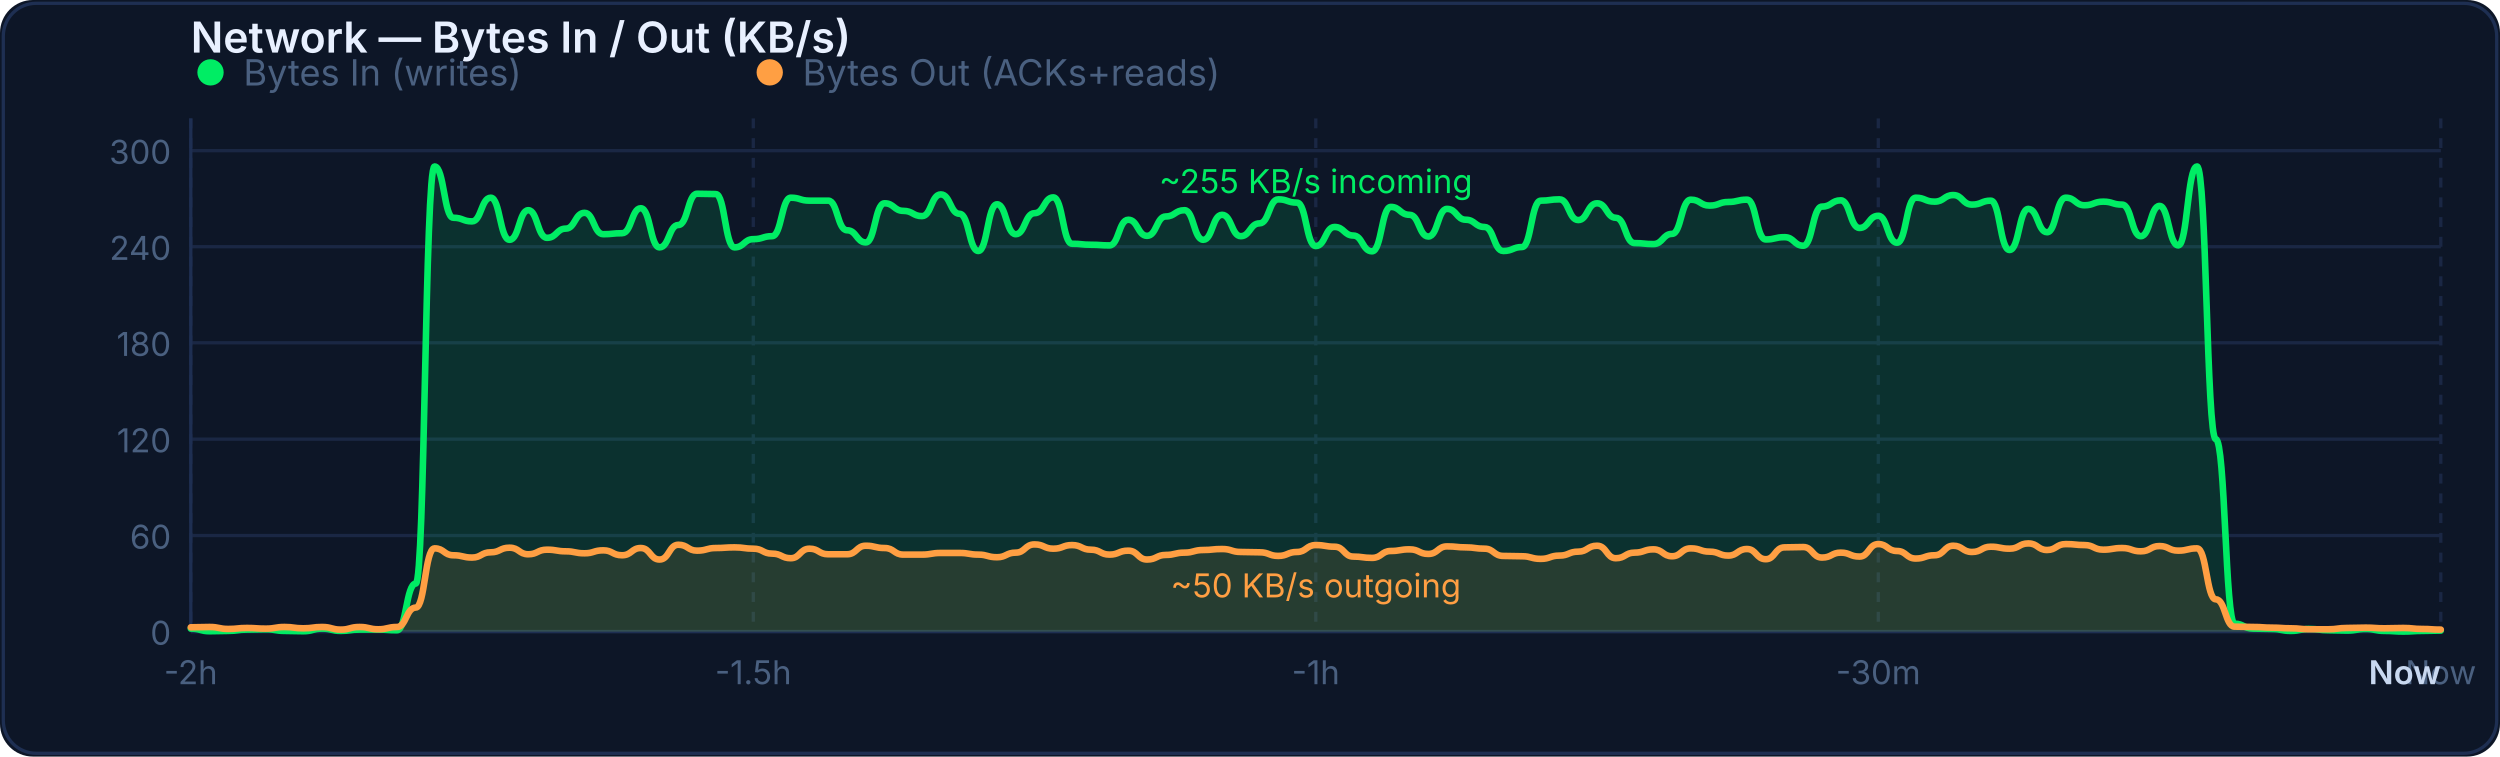
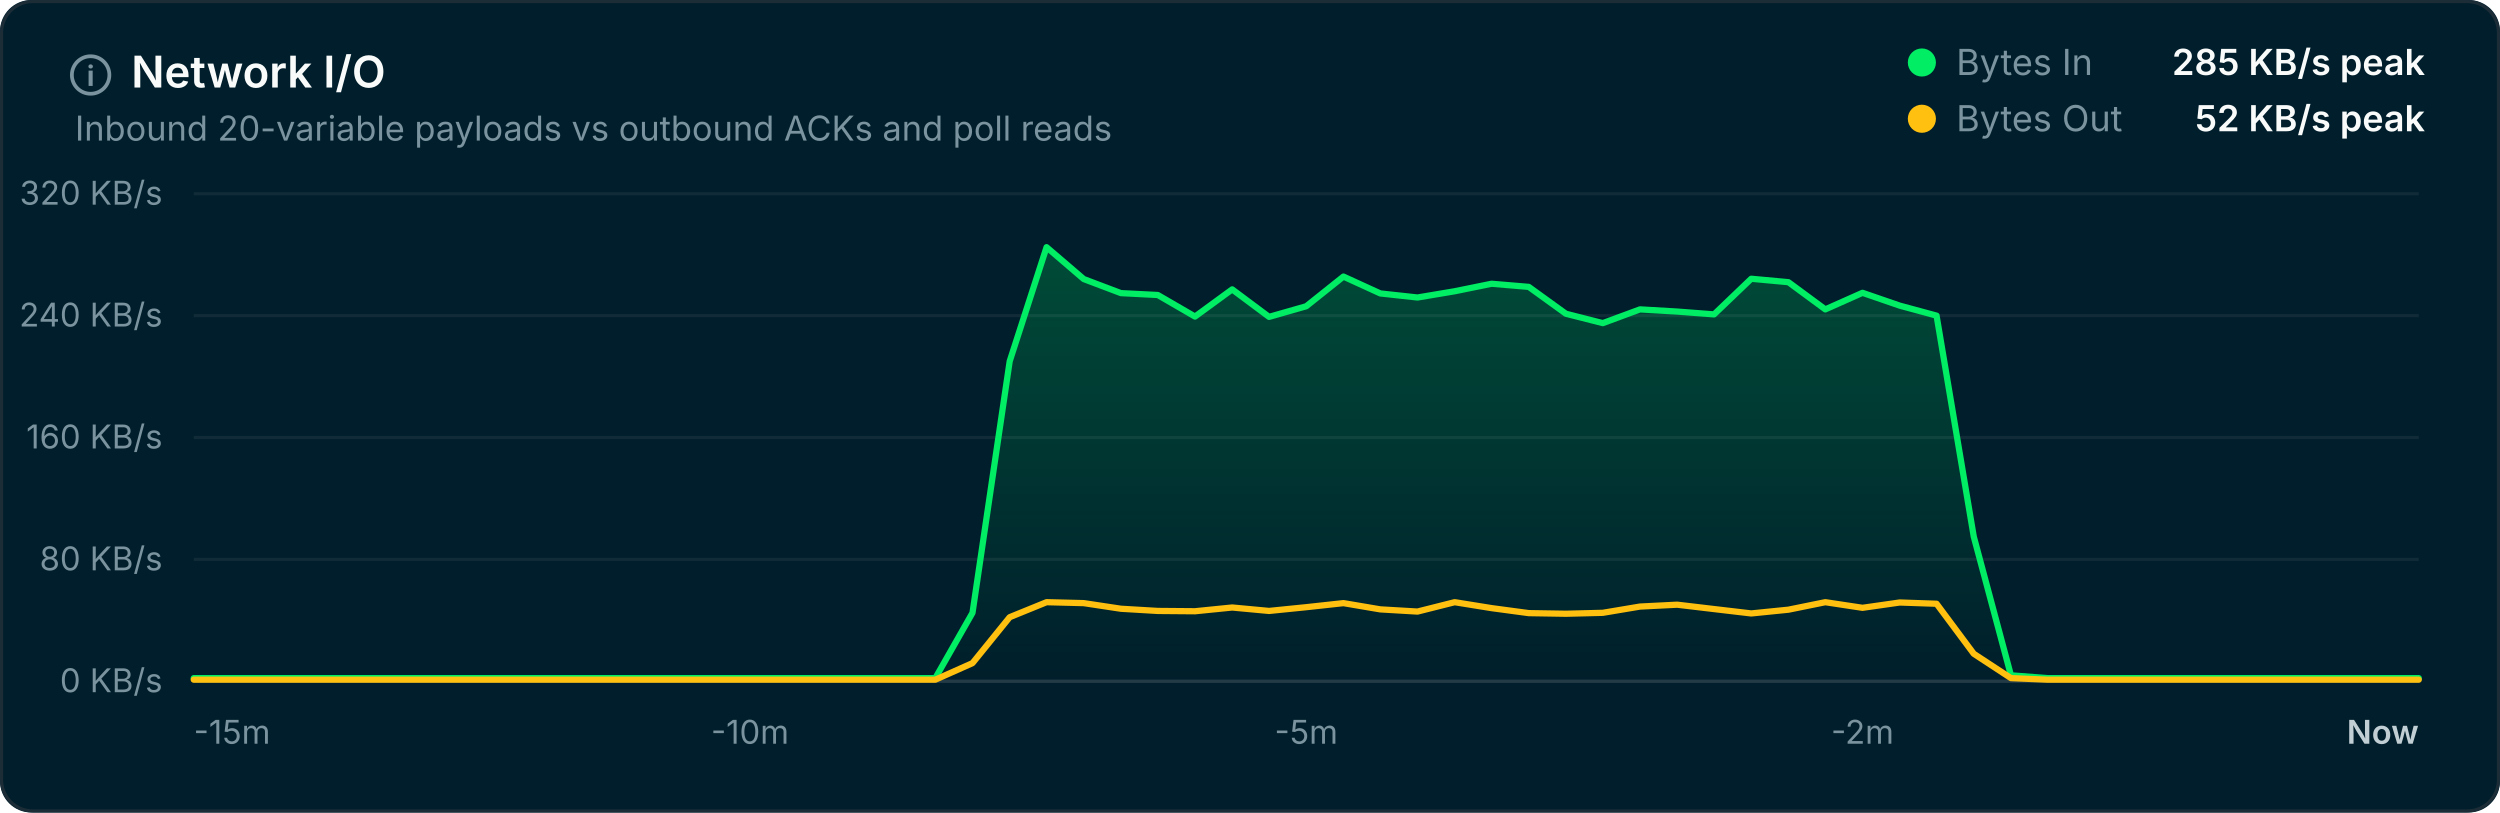
- <svg xmlns="http://www.w3.org/2000/svg" viewBox="0 0 760 230">
-   <rect width="760" height="230" fill="#0d1627" rx="10" />
-   <rect x="1" y="1" width="758" height="228" fill="none" stroke="#1e2f52" stroke-width="1" rx="10" />
-   <text x="58" y="16" font-family="'Instrument Sans','Inter',system-ui,sans-serif" font-size="13" font-weight="600" fill="#e8f0ff">Network — Bytes In / Out (KB/s)</text>
-   <circle cx="64" cy="22" r="4" fill="#00ed64" />
-   <text x="74" y="26" font-family="'Instrument Sans','Inter',system-ui,sans-serif" font-size="11" fill="#4a6080">Bytes In (writes)</text>
-   <circle cx="234" cy="22" r="4" fill="#ff9f43" />
-   <text x="244" y="26" font-family="'Instrument Sans','Inter',system-ui,sans-serif" font-size="11" fill="#4a6080">Bytes Out (ACKs+reads)</text>
-   <line x1="58" y1="192.0" x2="742" y2="192.0" stroke="#1a2744" stroke-width="1" />
-   <text x="52" y="196.0" font-family="'Instrument Sans','Inter',system-ui,sans-serif" font-size="10" fill="#4a6080" text-anchor="end">0</text>
-   <line x1="58" y1="162.8" x2="742" y2="162.8" stroke="#1a2744" stroke-width="1" />
-   <text x="52" y="166.8" font-family="'Instrument Sans','Inter',system-ui,sans-serif" font-size="10" fill="#4a6080" text-anchor="end">60</text>
-   <line x1="58" y1="133.5" x2="742" y2="133.5" stroke="#1a2744" stroke-width="1" />
-   <text x="52" y="137.5" font-family="'Instrument Sans','Inter',system-ui,sans-serif" font-size="10" fill="#4a6080" text-anchor="end">120</text>
-   <line x1="58" y1="104.2" x2="742" y2="104.2" stroke="#1a2744" stroke-width="1" />
-   <text x="52" y="108.2" font-family="'Instrument Sans','Inter',system-ui,sans-serif" font-size="10" fill="#4a6080" text-anchor="end">180</text>
-   <line x1="58" y1="75.0" x2="742" y2="75.0" stroke="#1a2744" stroke-width="1" />
-   <text x="52" y="79.0" font-family="'Instrument Sans','Inter',system-ui,sans-serif" font-size="10" fill="#4a6080" text-anchor="end">240</text>
-   <line x1="58" y1="45.8" x2="742" y2="45.8" stroke="#1a2744" stroke-width="1" />
-   <text x="52" y="49.8" font-family="'Instrument Sans','Inter',system-ui,sans-serif" font-size="10" fill="#4a6080" text-anchor="end">300</text>
-   <line x1="58.0" y1="36" x2="58.0" y2="192" stroke="#1a2744" stroke-width="1" stroke-dasharray="3 3" />
-   <text x="58.0" y="208" font-family="'Instrument Sans','Inter',system-ui,sans-serif" font-size="10" fill="#4a6080" text-anchor="middle">-2h</text>
-   <line x1="229.0" y1="36" x2="229.0" y2="192" stroke="#1a2744" stroke-width="1" stroke-dasharray="3 3" />
-   <text x="229.0" y="208" font-family="'Instrument Sans','Inter',system-ui,sans-serif" font-size="10" fill="#4a6080" text-anchor="middle">-1.5h</text>
-   <line x1="400.0" y1="36" x2="400.0" y2="192" stroke="#1a2744" stroke-width="1" stroke-dasharray="3 3" />
-   <text x="400.0" y="208" font-family="'Instrument Sans','Inter',system-ui,sans-serif" font-size="10" fill="#4a6080" text-anchor="middle">-1h</text>
-   <line x1="571.0" y1="36" x2="571.0" y2="192" stroke="#1a2744" stroke-width="1" stroke-dasharray="3 3" />
-   <text x="571.0" y="208" font-family="'Instrument Sans','Inter',system-ui,sans-serif" font-size="10" fill="#4a6080" text-anchor="middle">-30m</text>
-   <line x1="742.0" y1="36" x2="742.0" y2="192" stroke="#1a2744" stroke-width="1" stroke-dasharray="3 3" />
-   <text x="742.0" y="208" font-family="'Instrument Sans','Inter',system-ui,sans-serif" font-size="10" fill="#4a6080" text-anchor="middle">Now</text>
-   <line x1="58" y1="36" x2="58" y2="192" stroke="#1e2f52" stroke-width="1" />
-   <line x1="58" y1="192" x2="742" y2="192" stroke="#1e2f52" stroke-width="1" />
-   <path d="M58.0,191.1 C60.9,191.1 60.9,191.9 63.7,191.9 C66.6,191.9 66.6,191.8 69.4,191.8 C72.2,191.8 72.2,191.4 75.1,191.4 C77.9,191.4 77.9,191.3 80.8,191.3 C83.7,191.3 83.7,191.8 86.5,191.8 C89.3,191.8 89.3,191.9 92.2,191.9 C95.1,191.9 95.1,191.1 97.9,191.1 C100.8,191.1 100.8,191.8 103.6,191.8 C106.4,191.8 106.4,191.4 109.3,191.4 C112.2,191.4 112.2,191.4 115.0,191.4 C117.8,191.4 117.8,191.6 120.7,191.6 C123.5,191.6 123.5,177.4 126.4,177.4 C129.2,177.4 129.2,50.6 132.1,50.6 C135.0,50.6 135.0,66.2 137.8,66.2 C140.7,66.2 140.7,67.3 143.5,67.3 C146.3,67.3 146.3,60.1 149.2,60.1 C152.0,60.1 152.0,72.9 154.9,72.9 C157.8,72.9 157.8,63.9 160.6,63.9 C163.4,63.9 163.4,72.3 166.3,72.3 C169.2,72.3 169.2,69.5 172.0,69.5 C174.8,69.5 174.8,64.7 177.7,64.7 C180.5,64.7 180.5,71.2 183.4,71.2 C186.2,71.2 186.2,70.9 189.1,70.9 C192.0,70.9 192.0,63.3 194.8,63.3 C197.7,63.3 197.7,75.2 200.5,75.2 C203.4,75.2 203.4,68.4 206.2,68.4 C209.1,68.4 209.1,58.9 211.9,58.9 C214.8,58.9 214.8,59.0 217.6,59.0 C220.4,59.0 220.4,75.2 223.3,75.2 C226.2,75.2 226.2,72.7 229.0,72.7 C231.9,72.7 231.9,71.8 234.7,71.8 C237.6,71.8 237.6,60.1 240.4,60.1 C243.2,60.1 243.2,61.0 246.1,61.0 C248.9,61.0 248.9,61.0 251.8,61.0 C254.6,61.0 254.6,70.0 257.5,70.0 C260.4,70.0 260.4,73.7 263.2,73.7 C266.0,73.7 266.0,61.8 268.9,61.8 C271.8,61.8 271.8,64.1 274.6,64.1 C277.5,64.1 277.5,65.7 280.3,65.7 C283.1,65.7 283.1,59.1 286.0,59.1 C288.9,59.1 288.9,65.0 291.7,65.0 C294.6,65.0 294.6,76.3 297.4,76.3 C300.2,76.3 300.2,62.1 303.1,62.1 C305.9,62.1 305.9,71.2 308.8,71.2 C311.6,71.2 311.6,64.8 314.5,64.8 C317.4,64.8 317.4,60.0 320.2,60.0 C323.1,60.0 323.1,74.1 325.9,74.1 C328.8,74.1 328.8,74.4 331.6,74.4 C334.5,74.4 334.5,74.6 337.3,74.6 C340.1,74.6 340.1,66.8 343.0,66.8 C345.9,66.8 345.9,71.7 348.7,71.7 C351.6,71.7 351.6,65.8 354.4,65.8 C357.2,65.8 357.2,63.9 360.1,63.9 C362.9,63.9 362.9,72.9 365.8,72.9 C368.6,72.9 368.6,65.3 371.5,65.3 C374.4,65.3 374.4,71.8 377.2,71.8 C380.0,71.8 380.0,67.9 382.9,67.9 C385.8,67.9 385.8,60.6 388.6,60.6 C391.4,60.6 391.4,61.6 394.3,61.6 C397.1,61.6 397.1,74.8 400.0,74.8 C402.9,74.8 402.9,69.0 405.7,69.0 C408.6,69.0 408.6,71.6 411.4,71.6 C414.2,71.6 414.2,76.4 417.1,76.4 C420.0,76.4 420.0,62.9 422.8,62.9 C425.6,62.9 425.6,65.3 428.5,65.3 C431.4,65.3 431.4,71.9 434.2,71.9 C437.1,71.9 437.1,63.5 439.9,63.5 C442.8,63.5 442.8,66.8 445.6,66.8 C448.4,66.8 448.4,69.0 451.3,69.0 C454.1,69.0 454.1,76.3 457.0,76.3 C459.9,76.3 459.9,75.1 462.7,75.1 C465.5,75.1 465.5,61.0 468.4,61.0 C471.2,61.0 471.2,60.6 474.1,60.6 C476.9,60.6 476.9,66.9 479.8,66.9 C482.6,66.9 482.6,61.8 485.5,61.8 C488.4,61.8 488.4,66.2 491.2,66.2 C494.1,66.2 494.1,73.9 496.9,73.9 C499.8,73.9 499.8,74.2 502.6,74.2 C505.5,74.2 505.5,71.1 508.3,71.1 C511.1,71.1 511.1,60.7 514.0,60.7 C516.9,60.7 516.9,62.5 519.7,62.5 C522.6,62.5 522.6,61.4 525.4,61.4 C528.2,61.4 528.2,60.7 531.1,60.7 C533.9,60.7 533.9,72.8 536.8,72.8 C539.6,72.8 539.6,72.1 542.5,72.1 C545.4,72.1 545.4,74.7 548.2,74.7 C551.0,74.7 551.0,62.8 553.9,62.8 C556.8,62.8 556.8,60.9 559.6,60.9 C562.4,60.9 562.4,69.3 565.3,69.3 C568.1,69.3 568.1,65.6 571.0,65.6 C573.8,65.6 573.8,73.8 576.7,73.8 C579.5,73.8 579.5,60.1 582.4,60.1 C585.2,60.1 585.2,61.3 588.1,61.3 C591.0,61.3 591.0,59.3 593.8,59.3 C596.6,59.3 596.6,62.2 599.5,62.2 C602.4,62.2 602.4,61.0 605.2,61.0 C608.0,61.0 608.0,76.0 610.9,76.0 C613.8,76.0 613.8,63.5 616.6,63.5 C619.5,63.5 619.5,70.6 622.3,70.6 C625.1,70.6 625.1,60.1 628.0,60.1 C630.9,60.1 630.9,62.4 633.7,62.4 C636.5,62.4 636.5,61.3 639.4,61.3 C642.2,61.3 642.2,62.2 645.1,62.2 C648.0,62.2 648.0,71.8 650.8,71.8 C653.7,71.8 653.7,62.6 656.5,62.6 C659.3,62.6 659.3,74.6 662.2,74.6 C665.0,74.6 665.0,50.6 667.9,50.6 C670.8,50.6 670.8,133.5 673.6,133.5 C676.5,133.5 676.5,189.6 679.3,189.6 C682.1,189.6 682.1,191.1 685.0,191.1 C687.9,191.1 687.9,191.2 690.7,191.2 C693.5,191.2 693.5,191.8 696.4,191.8 C699.2,191.8 699.2,191.2 702.1,191.2 C705.0,191.2 705.0,191.6 707.8,191.6 C710.6,191.6 710.6,191.7 713.5,191.7 C716.4,191.7 716.4,191.2 719.2,191.2 C722.0,191.2 722.0,191.8 724.9,191.8 C727.8,191.8 727.8,192.0 730.6,192.0 C733.5,192.0 733.5,191.8 736.3,191.8 C739.2,191.8 739.2,191.7 742.0,191.7 L742.0,192.0 L58.0,192.0 Z" fill="rgba(0,237,100,0.13)" />
-   <path d="M58.0,191.1 C60.9,191.1 60.9,191.9 63.7,191.9 C66.6,191.9 66.6,191.8 69.4,191.8 C72.2,191.8 72.2,191.4 75.1,191.4 C77.9,191.4 77.9,191.3 80.8,191.3 C83.7,191.3 83.7,191.8 86.5,191.8 C89.3,191.8 89.3,191.9 92.2,191.9 C95.1,191.9 95.1,191.1 97.9,191.1 C100.8,191.1 100.8,191.8 103.6,191.8 C106.4,191.8 106.4,191.4 109.3,191.4 C112.2,191.4 112.2,191.4 115.0,191.4 C117.8,191.4 117.8,191.6 120.7,191.6 C123.5,191.6 123.5,177.4 126.4,177.4 C129.2,177.4 129.2,50.6 132.1,50.6 C135.0,50.6 135.0,66.2 137.8,66.2 C140.7,66.2 140.7,67.3 143.5,67.3 C146.3,67.3 146.3,60.1 149.2,60.1 C152.0,60.1 152.0,72.9 154.9,72.9 C157.8,72.9 157.8,63.9 160.6,63.9 C163.4,63.9 163.4,72.3 166.3,72.3 C169.2,72.3 169.2,69.5 172.0,69.5 C174.8,69.5 174.8,64.7 177.7,64.7 C180.5,64.7 180.5,71.2 183.4,71.2 C186.2,71.2 186.2,70.9 189.1,70.9 C192.0,70.9 192.0,63.3 194.8,63.3 C197.7,63.3 197.7,75.2 200.5,75.2 C203.4,75.2 203.4,68.4 206.2,68.4 C209.1,68.4 209.1,58.9 211.9,58.9 C214.8,58.9 214.8,59.0 217.6,59.0 C220.4,59.0 220.4,75.2 223.3,75.2 C226.2,75.2 226.2,72.7 229.0,72.7 C231.9,72.7 231.9,71.8 234.7,71.8 C237.6,71.8 237.6,60.1 240.4,60.1 C243.2,60.1 243.2,61.0 246.1,61.0 C248.9,61.0 248.9,61.0 251.8,61.0 C254.6,61.0 254.6,70.0 257.5,70.0 C260.4,70.0 260.4,73.7 263.2,73.7 C266.0,73.7 266.0,61.8 268.9,61.8 C271.8,61.8 271.8,64.1 274.6,64.1 C277.5,64.1 277.5,65.7 280.3,65.7 C283.1,65.7 283.1,59.1 286.0,59.1 C288.9,59.1 288.9,65.0 291.7,65.0 C294.6,65.0 294.6,76.3 297.4,76.3 C300.2,76.3 300.2,62.1 303.1,62.1 C305.9,62.1 305.9,71.2 308.8,71.2 C311.6,71.2 311.6,64.8 314.5,64.8 C317.4,64.8 317.4,60.0 320.2,60.0 C323.1,60.0 323.1,74.1 325.9,74.1 C328.8,74.1 328.8,74.4 331.6,74.4 C334.5,74.4 334.5,74.6 337.3,74.6 C340.1,74.6 340.1,66.8 343.0,66.8 C345.9,66.8 345.9,71.7 348.7,71.7 C351.6,71.7 351.6,65.8 354.4,65.8 C357.2,65.8 357.2,63.9 360.1,63.9 C362.9,63.9 362.9,72.9 365.8,72.9 C368.6,72.9 368.6,65.3 371.5,65.3 C374.4,65.3 374.4,71.8 377.2,71.8 C380.0,71.8 380.0,67.9 382.9,67.9 C385.8,67.9 385.8,60.6 388.6,60.6 C391.4,60.6 391.4,61.6 394.3,61.6 C397.1,61.6 397.1,74.8 400.0,74.8 C402.9,74.8 402.9,69.0 405.7,69.0 C408.6,69.0 408.6,71.6 411.4,71.6 C414.2,71.6 414.2,76.4 417.1,76.4 C420.0,76.4 420.0,62.9 422.8,62.9 C425.6,62.9 425.6,65.3 428.5,65.3 C431.4,65.3 431.4,71.9 434.2,71.9 C437.1,71.9 437.1,63.5 439.9,63.5 C442.8,63.5 442.8,66.8 445.6,66.8 C448.4,66.8 448.4,69.0 451.3,69.0 C454.1,69.0 454.1,76.3 457.0,76.3 C459.9,76.3 459.9,75.1 462.7,75.1 C465.5,75.1 465.5,61.0 468.4,61.0 C471.2,61.0 471.2,60.6 474.1,60.6 C476.9,60.6 476.9,66.9 479.8,66.9 C482.6,66.9 482.6,61.8 485.5,61.8 C488.4,61.8 488.4,66.2 491.2,66.2 C494.1,66.2 494.1,73.9 496.9,73.9 C499.8,73.9 499.8,74.2 502.6,74.2 C505.5,74.2 505.5,71.1 508.3,71.1 C511.1,71.1 511.1,60.7 514.0,60.7 C516.9,60.7 516.9,62.5 519.7,62.5 C522.6,62.5 522.6,61.4 525.4,61.4 C528.2,61.4 528.2,60.7 531.1,60.7 C533.9,60.7 533.9,72.8 536.8,72.8 C539.6,72.8 539.6,72.1 542.5,72.1 C545.4,72.1 545.4,74.7 548.2,74.7 C551.0,74.7 551.0,62.8 553.9,62.8 C556.8,62.8 556.8,60.9 559.6,60.9 C562.4,60.9 562.4,69.3 565.3,69.3 C568.1,69.3 568.1,65.6 571.0,65.6 C573.8,65.6 573.8,73.8 576.7,73.8 C579.5,73.8 579.5,60.1 582.4,60.1 C585.2,60.1 585.2,61.3 588.1,61.3 C591.0,61.3 591.0,59.3 593.8,59.3 C596.6,59.3 596.6,62.2 599.5,62.2 C602.4,62.2 602.4,61.0 605.2,61.0 C608.0,61.0 608.0,76.0 610.9,76.0 C613.8,76.0 613.8,63.5 616.6,63.5 C619.5,63.5 619.5,70.6 622.3,70.6 C625.1,70.6 625.1,60.1 628.0,60.1 C630.9,60.1 630.9,62.4 633.7,62.4 C636.5,62.4 636.5,61.3 639.4,61.3 C642.2,61.3 642.2,62.2 645.1,62.2 C648.0,62.2 648.0,71.8 650.8,71.8 C653.7,71.8 653.7,62.6 656.5,62.6 C659.3,62.6 659.3,74.6 662.2,74.6 C665.0,74.6 665.0,50.6 667.9,50.6 C670.8,50.6 670.8,133.5 673.6,133.5 C676.5,133.5 676.5,189.6 679.3,189.6 C682.1,189.6 682.1,191.1 685.0,191.1 C687.9,191.1 687.9,191.2 690.7,191.2 C693.5,191.2 693.5,191.8 696.4,191.8 C699.2,191.8 699.2,191.2 702.1,191.2 C705.0,191.2 705.0,191.6 707.8,191.6 C710.6,191.6 710.6,191.7 713.5,191.7 C716.4,191.7 716.4,191.2 719.2,191.2 C722.0,191.2 722.0,191.8 724.9,191.8 C727.8,191.8 727.8,192.0 730.6,192.0 C733.5,192.0 733.5,191.8 736.3,191.8 C739.2,191.8 739.2,191.7 742.0,191.7" fill="none" stroke="#00ed64" stroke-width="2" stroke-linejoin="round" stroke-linecap="round" />
-   <path d="M58.0,190.7 C60.9,190.7 60.9,190.6 63.7,190.6 C66.6,190.6 66.6,191.2 69.4,191.2 C72.2,191.2 72.2,190.9 75.1,190.9 C77.9,190.9 77.9,191.1 80.8,191.1 C83.7,191.1 83.7,190.6 86.5,190.6 C89.3,190.6 89.3,191.0 92.2,191.0 C95.1,191.0 95.1,190.6 97.9,190.6 C100.8,190.6 100.8,191.4 103.6,191.4 C106.4,191.4 106.4,190.6 109.3,190.6 C112.2,190.6 112.2,191.3 115.0,191.3 C117.8,191.3 117.8,190.6 120.7,190.6 C123.5,190.6 123.5,184.7 126.4,184.7 C129.2,184.7 129.2,166.7 132.1,166.7 C135.0,166.7 135.0,168.8 137.8,168.8 C140.7,168.8 140.7,169.5 143.5,169.5 C146.3,169.5 146.3,167.9 149.2,167.9 C152.0,167.9 152.0,166.5 154.9,166.5 C157.8,166.5 157.8,168.5 160.6,168.5 C163.4,168.5 163.4,167.1 166.3,167.1 C169.2,167.1 169.2,167.6 172.0,167.6 C174.8,167.6 174.8,168.2 177.7,168.2 C180.5,168.2 180.5,167.3 183.4,167.3 C186.2,167.3 186.2,168.8 189.1,168.8 C192.0,168.8 192.0,166.6 194.8,166.6 C197.7,166.6 197.7,170.1 200.5,170.1 C203.4,170.1 203.4,165.6 206.2,165.6 C209.1,165.6 209.1,167.4 211.9,167.4 C214.8,167.4 214.8,166.6 217.6,166.6 C220.4,166.6 220.4,166.4 223.3,166.4 C226.2,166.4 226.2,166.8 229.0,166.8 C231.9,166.8 231.9,168.3 234.7,168.3 C237.6,168.3 237.6,169.7 240.4,169.7 C243.2,169.7 243.2,166.8 246.1,166.8 C248.9,166.8 248.9,168.5 251.8,168.5 C254.6,168.5 254.6,168.5 257.5,168.5 C260.4,168.5 260.4,165.9 263.2,165.9 C266.0,165.9 266.0,166.6 268.9,166.6 C271.8,166.6 271.8,168.6 274.6,168.6 C277.5,168.6 277.5,168.6 280.3,168.6 C283.1,168.6 283.1,168.1 286.0,168.1 C288.9,168.1 288.9,168.1 291.7,168.1 C294.6,168.1 294.6,168.6 297.4,168.6 C300.2,168.6 300.2,169.4 303.1,169.4 C305.9,169.4 305.9,168.0 308.8,168.0 C311.6,168.0 311.6,165.5 314.5,165.5 C317.4,165.5 317.4,166.8 320.2,166.8 C323.1,166.8 323.1,165.7 325.9,165.7 C328.8,165.7 328.8,167.1 331.6,167.1 C334.5,167.1 334.5,168.6 337.3,168.6 C340.1,168.6 340.1,167.4 343.0,167.4 C345.9,167.4 345.9,170.1 348.7,170.1 C351.6,170.1 351.6,168.7 354.4,168.7 C357.2,168.7 357.2,168.0 360.1,168.0 C362.9,168.0 362.9,167.2 365.8,167.2 C368.6,167.2 368.6,166.9 371.5,166.9 C374.4,166.9 374.4,167.8 377.2,167.8 C380.0,167.8 380.0,167.9 382.9,167.9 C385.8,167.9 385.8,169.0 388.6,169.0 C391.4,169.0 391.4,167.8 394.3,167.8 C397.1,167.8 397.1,165.7 400.0,165.7 C402.9,165.7 402.9,166.2 405.7,166.2 C408.6,166.2 408.6,169.2 411.4,169.2 C414.2,169.2 414.2,169.6 417.1,169.6 C420.0,169.6 420.0,167.5 422.8,167.5 C425.6,167.5 425.6,167.0 428.5,167.0 C431.4,167.0 431.4,168.4 434.2,168.4 C437.1,168.4 437.1,166.1 439.9,166.1 C442.8,166.1 442.8,166.4 445.6,166.4 C448.4,166.4 448.4,166.8 451.3,166.8 C454.1,166.8 454.1,169.0 457.0,169.0 C459.9,169.0 459.9,169.1 462.7,169.1 C465.5,169.1 465.5,169.9 468.4,169.9 C471.2,169.9 471.2,168.9 474.1,168.9 C476.9,168.9 476.9,167.7 479.8,167.7 C482.6,167.7 482.6,165.9 485.5,165.9 C488.4,165.9 488.4,169.7 491.2,169.7 C494.1,169.7 494.1,168.0 496.9,168.0 C499.8,168.0 499.8,167.0 502.6,167.0 C505.5,167.0 505.5,169.1 508.3,169.1 C511.1,169.1 511.1,166.7 514.0,166.7 C516.9,166.7 516.9,167.7 519.7,167.7 C522.6,167.7 522.6,168.9 525.4,168.9 C528.2,168.9 528.2,166.9 531.1,166.9 C533.9,166.9 533.9,170.0 536.8,170.0 C539.6,170.0 539.6,166.4 542.5,166.4 C545.4,166.4 545.4,166.3 548.2,166.3 C551.0,166.3 551.0,169.5 553.9,169.5 C556.8,169.5 556.8,168.0 559.6,168.0 C562.4,168.0 562.4,169.2 565.3,169.2 C568.1,169.2 568.1,165.4 571.0,165.4 C573.8,165.4 573.8,167.5 576.7,167.5 C579.5,167.5 579.5,169.8 582.4,169.8 C585.2,169.8 585.2,168.8 588.1,168.8 C591.0,168.8 591.0,165.9 593.8,165.9 C596.6,165.9 596.6,167.8 599.5,167.8 C602.4,167.8 602.4,166.2 605.2,166.2 C608.0,166.2 608.0,166.8 610.9,166.8 C613.8,166.8 613.8,165.2 616.6,165.2 C619.5,165.2 619.5,167.2 622.3,167.2 C625.1,167.2 625.1,165.4 628.0,165.4 C630.9,165.4 630.9,165.7 633.7,165.7 C636.5,165.7 636.5,167.1 639.4,167.1 C642.2,167.1 642.2,166.6 645.1,166.6 C648.0,166.6 648.0,167.6 650.8,167.6 C653.7,167.6 653.7,166.0 656.5,166.0 C659.3,166.0 659.3,167.4 662.2,167.4 C665.0,167.4 665.0,166.7 667.9,166.7 C670.8,166.7 670.8,182.2 673.6,182.2 C676.5,182.2 676.5,190.5 679.3,190.5 C682.1,190.5 682.1,190.6 685.0,190.6 C687.9,190.6 687.9,190.8 690.7,190.8 C693.5,190.8 693.5,191.0 696.4,191.0 C699.2,191.0 699.2,191.3 702.1,191.3 C705.0,191.3 705.0,191.3 707.8,191.3 C710.6,191.3 710.6,190.9 713.5,190.9 C716.4,190.9 716.4,190.8 719.2,190.8 C722.0,190.8 722.0,191.0 724.9,191.0 C727.8,191.0 727.8,190.9 730.6,190.9 C733.5,190.9 733.5,191.2 736.3,191.2 C739.2,191.2 739.2,191.4 742.0,191.4 L742.0,192.0 L58.0,192.0 Z" fill="rgba(255,159,67,0.11)" />
-   <path d="M58.0,190.7 C60.9,190.7 60.9,190.6 63.7,190.6 C66.6,190.6 66.6,191.2 69.4,191.2 C72.2,191.2 72.2,190.9 75.1,190.9 C77.9,190.9 77.9,191.1 80.8,191.1 C83.7,191.1 83.7,190.6 86.5,190.6 C89.3,190.6 89.3,191.0 92.2,191.0 C95.1,191.0 95.1,190.6 97.9,190.6 C100.8,190.6 100.8,191.4 103.6,191.4 C106.4,191.4 106.4,190.6 109.3,190.6 C112.2,190.6 112.2,191.3 115.0,191.3 C117.8,191.3 117.8,190.6 120.7,190.6 C123.5,190.6 123.5,184.7 126.4,184.7 C129.2,184.7 129.2,166.7 132.1,166.7 C135.0,166.7 135.0,168.8 137.8,168.8 C140.7,168.8 140.7,169.5 143.5,169.5 C146.3,169.5 146.3,167.9 149.2,167.9 C152.0,167.9 152.0,166.5 154.9,166.5 C157.8,166.5 157.8,168.5 160.6,168.5 C163.4,168.5 163.4,167.1 166.3,167.1 C169.2,167.1 169.2,167.6 172.0,167.6 C174.8,167.6 174.8,168.2 177.7,168.2 C180.5,168.2 180.5,167.3 183.4,167.3 C186.2,167.3 186.2,168.8 189.1,168.8 C192.0,168.8 192.0,166.6 194.8,166.6 C197.7,166.6 197.7,170.1 200.5,170.1 C203.4,170.1 203.4,165.6 206.2,165.6 C209.1,165.6 209.1,167.4 211.9,167.4 C214.8,167.4 214.8,166.6 217.6,166.6 C220.4,166.6 220.4,166.4 223.3,166.4 C226.2,166.4 226.2,166.8 229.0,166.8 C231.9,166.8 231.9,168.3 234.7,168.3 C237.6,168.3 237.6,169.7 240.4,169.7 C243.2,169.7 243.2,166.8 246.1,166.8 C248.9,166.8 248.9,168.5 251.8,168.5 C254.6,168.5 254.6,168.5 257.5,168.5 C260.4,168.5 260.4,165.9 263.2,165.9 C266.0,165.9 266.0,166.6 268.9,166.6 C271.8,166.6 271.8,168.6 274.6,168.6 C277.5,168.6 277.5,168.6 280.3,168.6 C283.1,168.6 283.1,168.1 286.0,168.1 C288.9,168.1 288.9,168.1 291.7,168.1 C294.6,168.1 294.6,168.6 297.4,168.6 C300.2,168.6 300.2,169.4 303.1,169.4 C305.9,169.4 305.9,168.0 308.8,168.0 C311.6,168.0 311.6,165.5 314.5,165.5 C317.4,165.5 317.4,166.8 320.2,166.8 C323.1,166.8 323.1,165.7 325.9,165.7 C328.8,165.7 328.8,167.1 331.6,167.1 C334.5,167.1 334.5,168.6 337.3,168.6 C340.1,168.6 340.1,167.4 343.0,167.4 C345.9,167.4 345.9,170.1 348.7,170.1 C351.6,170.1 351.6,168.7 354.4,168.7 C357.2,168.7 357.2,168.0 360.1,168.0 C362.9,168.0 362.9,167.2 365.8,167.2 C368.6,167.2 368.6,166.9 371.5,166.9 C374.4,166.9 374.4,167.8 377.2,167.8 C380.0,167.8 380.0,167.9 382.9,167.9 C385.8,167.9 385.8,169.0 388.6,169.0 C391.4,169.0 391.4,167.8 394.3,167.8 C397.1,167.8 397.1,165.7 400.0,165.7 C402.9,165.7 402.9,166.2 405.7,166.2 C408.6,166.2 408.6,169.2 411.4,169.2 C414.2,169.2 414.2,169.6 417.1,169.6 C420.0,169.6 420.0,167.5 422.8,167.5 C425.6,167.5 425.6,167.0 428.5,167.0 C431.4,167.0 431.4,168.4 434.2,168.4 C437.1,168.4 437.1,166.1 439.9,166.1 C442.8,166.1 442.8,166.4 445.6,166.4 C448.4,166.4 448.4,166.8 451.3,166.8 C454.1,166.8 454.1,169.0 457.0,169.0 C459.9,169.0 459.9,169.1 462.7,169.1 C465.5,169.1 465.5,169.9 468.4,169.9 C471.2,169.9 471.2,168.9 474.1,168.9 C476.9,168.9 476.9,167.7 479.8,167.7 C482.6,167.7 482.6,165.9 485.5,165.9 C488.4,165.9 488.4,169.7 491.2,169.7 C494.1,169.7 494.1,168.0 496.9,168.0 C499.8,168.0 499.8,167.0 502.6,167.0 C505.5,167.0 505.5,169.1 508.3,169.1 C511.1,169.1 511.1,166.7 514.0,166.7 C516.9,166.7 516.9,167.7 519.7,167.7 C522.6,167.7 522.6,168.9 525.4,168.9 C528.2,168.9 528.2,166.9 531.1,166.9 C533.9,166.9 533.9,170.0 536.8,170.0 C539.6,170.0 539.6,166.4 542.5,166.4 C545.4,166.4 545.4,166.3 548.2,166.3 C551.0,166.3 551.0,169.5 553.9,169.5 C556.8,169.5 556.8,168.0 559.6,168.0 C562.4,168.0 562.4,169.2 565.3,169.2 C568.1,169.2 568.1,165.4 571.0,165.4 C573.8,165.4 573.8,167.5 576.7,167.5 C579.5,167.5 579.5,169.8 582.4,169.8 C585.2,169.8 585.2,168.8 588.1,168.8 C591.0,168.8 591.0,165.9 593.8,165.9 C596.6,165.9 596.6,167.8 599.5,167.8 C602.4,167.8 602.4,166.2 605.2,166.2 C608.0,166.2 608.0,166.8 610.9,166.8 C613.8,166.8 613.8,165.2 616.6,165.2 C619.5,165.2 619.5,167.2 622.3,167.2 C625.1,167.2 625.1,165.4 628.0,165.4 C630.9,165.4 630.9,165.7 633.7,165.7 C636.5,165.7 636.5,167.1 639.4,167.1 C642.2,167.1 642.2,166.6 645.1,166.6 C648.0,166.6 648.0,167.6 650.8,167.6 C653.7,167.6 653.7,166.0 656.5,166.0 C659.3,166.0 659.3,167.4 662.2,167.4 C665.0,167.4 665.0,166.7 667.9,166.7 C670.8,166.7 670.8,182.2 673.6,182.2 C676.5,182.2 676.5,190.5 679.3,190.5 C682.1,190.5 682.1,190.6 685.0,190.6 C687.9,190.6 687.9,190.8 690.7,190.8 C693.5,190.8 693.5,191.0 696.4,191.0 C699.2,191.0 699.2,191.3 702.1,191.3 C705.0,191.3 705.0,191.3 707.8,191.3 C710.6,191.3 710.6,190.9 713.5,190.9 C716.4,190.9 716.4,190.8 719.2,190.8 C722.0,190.8 722.0,191.0 724.9,191.0 C727.8,191.0 727.8,190.9 730.6,190.9 C733.5,190.9 733.5,191.2 736.3,191.2 C739.2,191.2 739.2,191.4 742.0,191.4" fill="none" stroke="#ff9f43" stroke-width="2" stroke-linejoin="round" stroke-linecap="round" />
-   <text x="742" y="208" font-family="'Instrument Sans','Inter',system-ui,sans-serif" font-size="10" fill="#c8d8f0" text-anchor="end" font-weight="600">Now</text>
-   <text x="400.0" y="58.7" font-family="'Instrument Sans','Inter',system-ui,sans-serif" font-size="10" fill="#00ed64" text-anchor="middle">~255 KB/s incoming</text>
-   <text x="400.0" y="181.6" font-family="'Instrument Sans','Inter',system-ui,sans-serif" font-size="10" fill="#ff9f43" text-anchor="middle">~50 KB/s outgoing</text>
+ <svg xmlns="http://www.w3.org/2000/svg" viewBox="0 0 800 260" width="800" height="260">
+   <defs>
+     <linearGradient id="grad_network_1" x1="0" y1="0" x2="0" y2="1">
+       <stop offset="0%" stop-color="#00ED64" stop-opacity="0.22" />
+       <stop offset="100%" stop-color="#00ED64" stop-opacity="0.0" />
+     </linearGradient>
+     <linearGradient id="grad_network_blue" x1="0" y1="0" x2="0" y2="1">
+       <stop offset="0%" stop-color="#00D2FF" stop-opacity="0.22" />
+       <stop offset="100%" stop-color="#00D2FF" stop-opacity="0.0" />
+     </linearGradient>
+     <linearGradient id="grad_network_amber" x1="0" y1="0" x2="0" y2="1">
+       <stop offset="0%" stop-color="#FFC010" stop-opacity="0.22" />
+       <stop offset="100%" stop-color="#FFC010" stop-opacity="0.0" />
+     </linearGradient>
+   </defs>
+   <rect width="800" height="260" fill="#001E2B" rx="10" />
+   <rect x="0.5" y="0.5" width="799" height="259" fill="none" stroke="#1C2D38" stroke-width="1" rx="10" />
+   <circle cx="29" cy="24" r="6" fill="none" stroke="#7A939E" stroke-width="1.2" />
+   <text x="29" y="27.5" font-family="'Instrument Sans', 'Inter', -apple-system, BlinkMacSystemFont, 'Segoe UI', sans-serif" font-size="9" font-weight="700" fill="#7A939E" text-anchor="middle">i</text>
+   <text x="42" y="28" font-family="'Instrument Sans', 'Inter', -apple-system, BlinkMacSystemFont, 'Segoe UI', sans-serif" font-size="14" font-weight="600" fill="#F9FBFA">Network I/O</text>
+   <text x="24" y="45" font-family="'Instrument Sans', 'Inter', -apple-system, BlinkMacSystemFont, 'Segoe UI', sans-serif" font-size="11" fill="#7A939E">Inbound 20-variable payloads vs outbound ACKs and poll reads</text>
+   <circle cx="615" cy="20" r="4.5" fill="#00ED64" />
+   <text x="626" y="24" font-family="'Instrument Sans', 'Inter', -apple-system, BlinkMacSystemFont, 'Segoe UI', sans-serif" font-size="11.5" fill="#7A939E">Bytes In</text>
+   <text x="776" y="24" font-family="'Instrument Sans', 'Inter', -apple-system, BlinkMacSystemFont, 'Segoe UI', sans-serif" font-size="11.5" font-weight="600" fill="#F9FBFA" text-anchor="end">285 KB/s peak</text>
+   <circle cx="615" cy="38" r="4.5" fill="#FFC010" />
+   <text x="626" y="42" font-family="'Instrument Sans', 'Inter', -apple-system, BlinkMacSystemFont, 'Segoe UI', sans-serif" font-size="11.5" fill="#7A939E">Bytes Out</text>
+   <text x="776" y="42" font-family="'Instrument Sans', 'Inter', -apple-system, BlinkMacSystemFont, 'Segoe UI', sans-serif" font-size="11.5" font-weight="600" fill="#F9FBFA" text-anchor="end">52 KB/s peak</text>
+   <line x1="62" y1="218.0" x2="774" y2="218.0" stroke="#112B38" stroke-width="1" />
+   <text x="52" y="221.5" font-family="'Instrument Sans', 'Inter', -apple-system, BlinkMacSystemFont, 'Segoe UI', sans-serif" font-size="10.5" fill="#7A939E" text-anchor="end">0 KB/s</text>
+   <line x1="62" y1="179.0" x2="774" y2="179.0" stroke="#112B38" stroke-width="1" />
+   <text x="52" y="182.5" font-family="'Instrument Sans', 'Inter', -apple-system, BlinkMacSystemFont, 'Segoe UI', sans-serif" font-size="10.5" fill="#7A939E" text-anchor="end">80 KB/s</text>
+   <line x1="62" y1="140.0" x2="774" y2="140.0" stroke="#112B38" stroke-width="1" />
+   <text x="52" y="143.5" font-family="'Instrument Sans', 'Inter', -apple-system, BlinkMacSystemFont, 'Segoe UI', sans-serif" font-size="10.5" fill="#7A939E" text-anchor="end">160 KB/s</text>
+   <line x1="62" y1="101.0" x2="774" y2="101.0" stroke="#112B38" stroke-width="1" />
+   <text x="52" y="104.5" font-family="'Instrument Sans', 'Inter', -apple-system, BlinkMacSystemFont, 'Segoe UI', sans-serif" font-size="10.5" fill="#7A939E" text-anchor="end">240 KB/s</text>
+   <line x1="62" y1="62.0" x2="774" y2="62.0" stroke="#112B38" stroke-width="1" />
+   <text x="52" y="65.5" font-family="'Instrument Sans', 'Inter', -apple-system, BlinkMacSystemFont, 'Segoe UI', sans-serif" font-size="10.5" fill="#7A939E" text-anchor="end">320 KB/s</text>
+   <text x="62.0" y="238" font-family="'Instrument Sans', 'Inter', -apple-system, BlinkMacSystemFont, 'Segoe UI', sans-serif" font-size="10.5" font-weight="400" fill="#7A939E" text-anchor="start">-15m</text>
+   <text x="240.0" y="238" font-family="'Instrument Sans', 'Inter', -apple-system, BlinkMacSystemFont, 'Segoe UI', sans-serif" font-size="10.5" font-weight="400" fill="#7A939E" text-anchor="middle">-10m</text>
+   <text x="418.0" y="238" font-family="'Instrument Sans', 'Inter', -apple-system, BlinkMacSystemFont, 'Segoe UI', sans-serif" font-size="10.5" font-weight="400" fill="#7A939E" text-anchor="middle">-5m</text>
+   <text x="596.0" y="238" font-family="'Instrument Sans', 'Inter', -apple-system, BlinkMacSystemFont, 'Segoe UI', sans-serif" font-size="10.5" font-weight="400" fill="#7A939E" text-anchor="middle">-2m</text>
+   <text x="774.0" y="238" font-family="'Instrument Sans', 'Inter', -apple-system, BlinkMacSystemFont, 'Segoe UI', sans-serif" font-size="10.5" font-weight="600" fill="#C1CED4" text-anchor="end">Now</text>
+   <line x1="62" y1="218" x2="774" y2="218" stroke="#233B47" stroke-width="1" />
+   <path d="M 62.0,217.0 L 73.9,217.0 L 85.7,217.0 L 97.6,217.0 L 109.5,217.0 L 121.3,217.0 L 133.2,217.0 L 145.1,217.0 L 156.9,217.0 L 168.8,217.0 L 180.7,217.0 L 192.5,217.0 L 204.4,217.0 L 216.3,217.0 L 228.1,217.0 L 240.0,217.0 L 251.9,217.0 L 263.7,217.0 L 275.6,217.0 L 287.5,217.0 L 299.3,217.0 L 311.2,196.1 L 323.1,115.6 L 334.9,79.1 L 346.8,89.3 L 358.7,93.8 L 370.5,94.4 L 382.4,101.3 L 394.3,92.6 L 406.1,101.4 L 418.0,98.0 L 429.9,88.5 L 441.7,93.9 L 453.6,95.2 L 465.5,93.2 L 477.3,90.8 L 489.2,91.8 L 501.1,100.4 L 512.9,103.4 L 524.8,99.0 L 536.7,99.7 L 548.5,100.6 L 560.4,89.2 L 572.3,90.3 L 584.1,99.0 L 596.0,93.7 L 607.9,97.8 L 619.7,101.0 L 631.6,171.7 L 643.5,216.1 L 655.3,217.0 L 667.2,217.0 L 679.1,217.0 L 690.9,217.0 L 702.8,217.0 L 714.7,217.0 L 726.5,217.0 L 738.4,217.0 L 750.3,217.0 L 762.1,217.0 L 774.0,217.0 L 774.0,218.0 L 62.0,218.0 Z" fill="url(#grad_network_1)" />
+   <path d="M 62.0,217.0 L 73.9,217.0 L 85.7,217.0 L 97.6,217.0 L 109.5,217.0 L 121.3,217.0 L 133.2,217.0 L 145.1,217.0 L 156.9,217.0 L 168.8,217.0 L 180.7,217.0 L 192.5,217.0 L 204.4,217.0 L 216.3,217.0 L 228.1,217.0 L 240.0,217.0 L 251.9,217.0 L 263.7,217.0 L 275.6,217.0 L 287.5,217.0 L 299.3,217.0 L 311.2,196.1 L 323.1,115.6 L 334.9,79.1 L 346.8,89.3 L 358.7,93.8 L 370.5,94.4 L 382.4,101.3 L 394.3,92.6 L 406.1,101.4 L 418.0,98.0 L 429.9,88.5 L 441.7,93.9 L 453.6,95.2 L 465.5,93.2 L 477.3,90.8 L 489.2,91.8 L 501.1,100.4 L 512.9,103.4 L 524.8,99.0 L 536.7,99.7 L 548.5,100.6 L 560.4,89.2 L 572.3,90.3 L 584.1,99.0 L 596.0,93.7 L 607.9,97.8 L 619.7,101.0 L 631.6,171.7 L 643.5,216.1 L 655.3,217.0 L 667.2,217.0 L 679.1,217.0 L 690.9,217.0 L 702.8,217.0 L 714.7,217.0 L 726.5,217.0 L 738.4,217.0 L 750.3,217.0 L 762.1,217.0 L 774.0,217.0" fill="none" stroke="#00ED64" stroke-width="2" stroke-linejoin="round" stroke-linecap="round" />
+   <path d="M 62.0,217.5 L 73.9,217.5 L 85.7,217.5 L 97.6,217.5 L 109.5,217.5 L 121.3,217.5 L 133.2,217.5 L 145.1,217.5 L 156.9,217.5 L 168.8,217.5 L 180.7,217.5 L 192.5,217.5 L 204.4,217.5 L 216.3,217.5 L 228.1,217.5 L 240.0,217.5 L 251.9,217.5 L 263.7,217.5 L 275.6,217.5 L 287.5,217.5 L 299.3,217.5 L 311.2,212.2 L 323.1,197.5 L 334.9,192.7 L 346.8,193.0 L 358.7,194.8 L 370.5,195.5 L 382.4,195.6 L 394.3,194.4 L 406.1,195.5 L 418.0,194.3 L 429.9,193.0 L 441.7,195.0 L 453.6,195.7 L 465.5,192.7 L 477.3,194.6 L 489.2,196.2 L 501.1,196.4 L 512.9,196.1 L 524.8,194.1 L 536.7,193.5 L 548.5,194.9 L 560.4,196.3 L 572.3,195.1 L 584.1,192.7 L 596.0,194.5 L 607.9,192.8 L 619.7,193.2 L 631.6,209.2 L 643.5,217.0 L 655.3,217.5 L 667.2,217.5 L 679.1,217.5 L 690.9,217.5 L 702.8,217.5 L 714.7,217.5 L 726.5,217.5 L 738.4,217.5 L 750.3,217.5 L 762.1,217.5 L 774.0,217.5" fill="none" stroke="#FFC010" stroke-width="2" stroke-linejoin="round" stroke-linecap="round" />
</svg>
